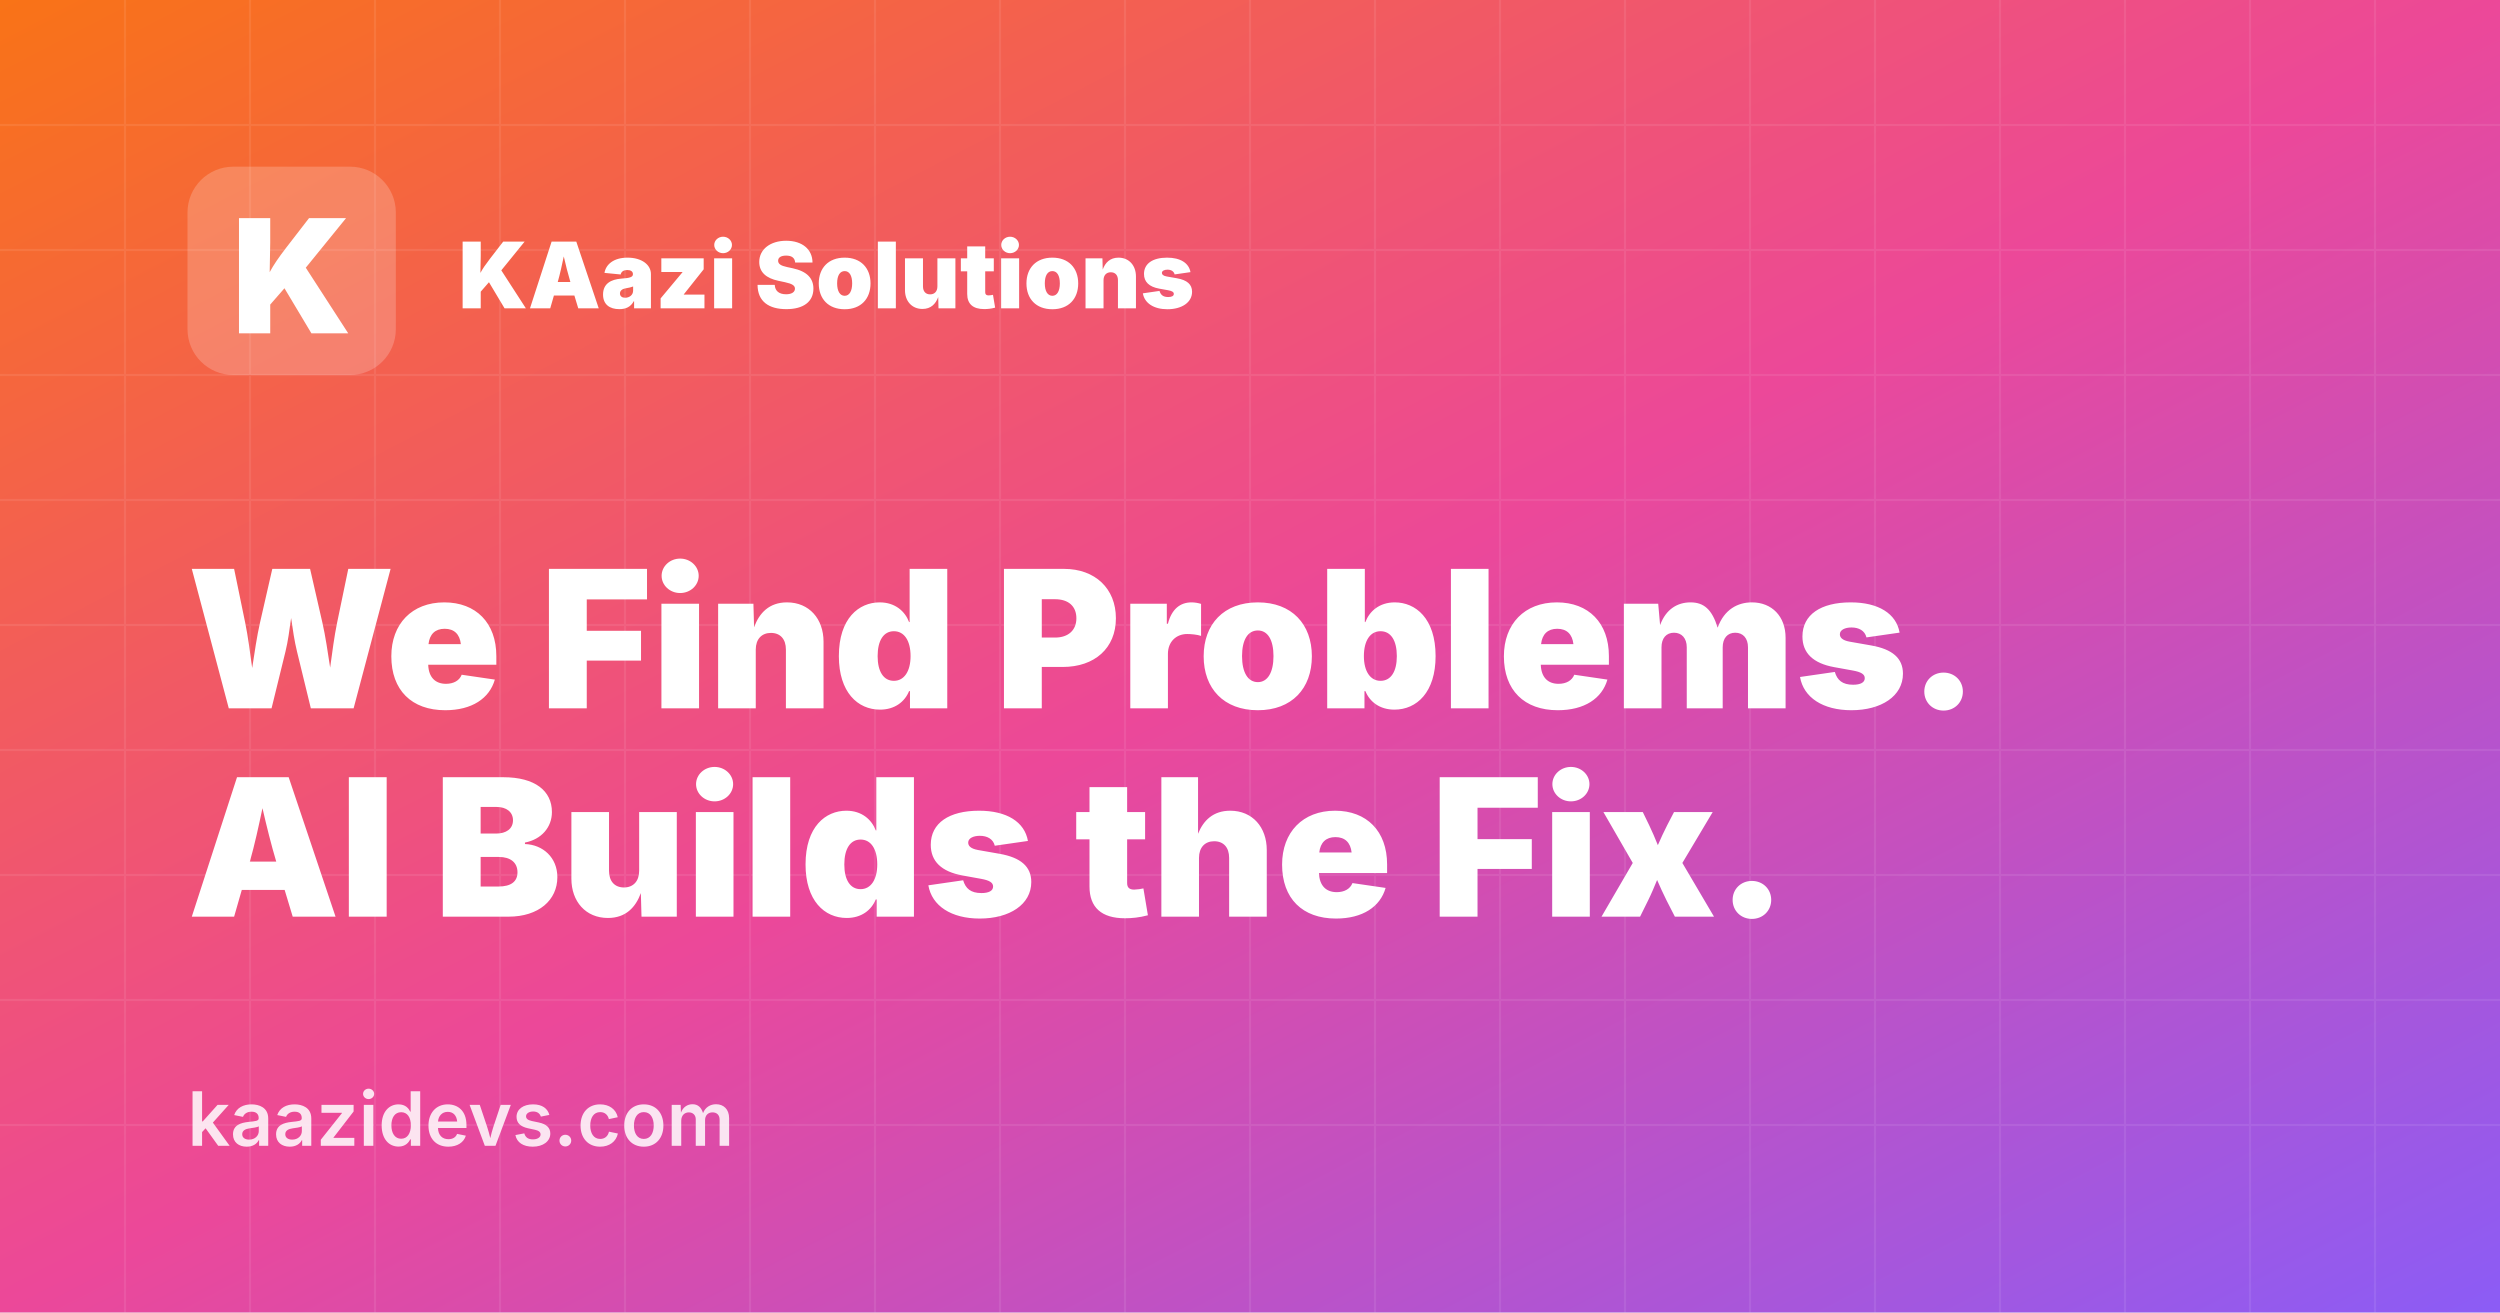
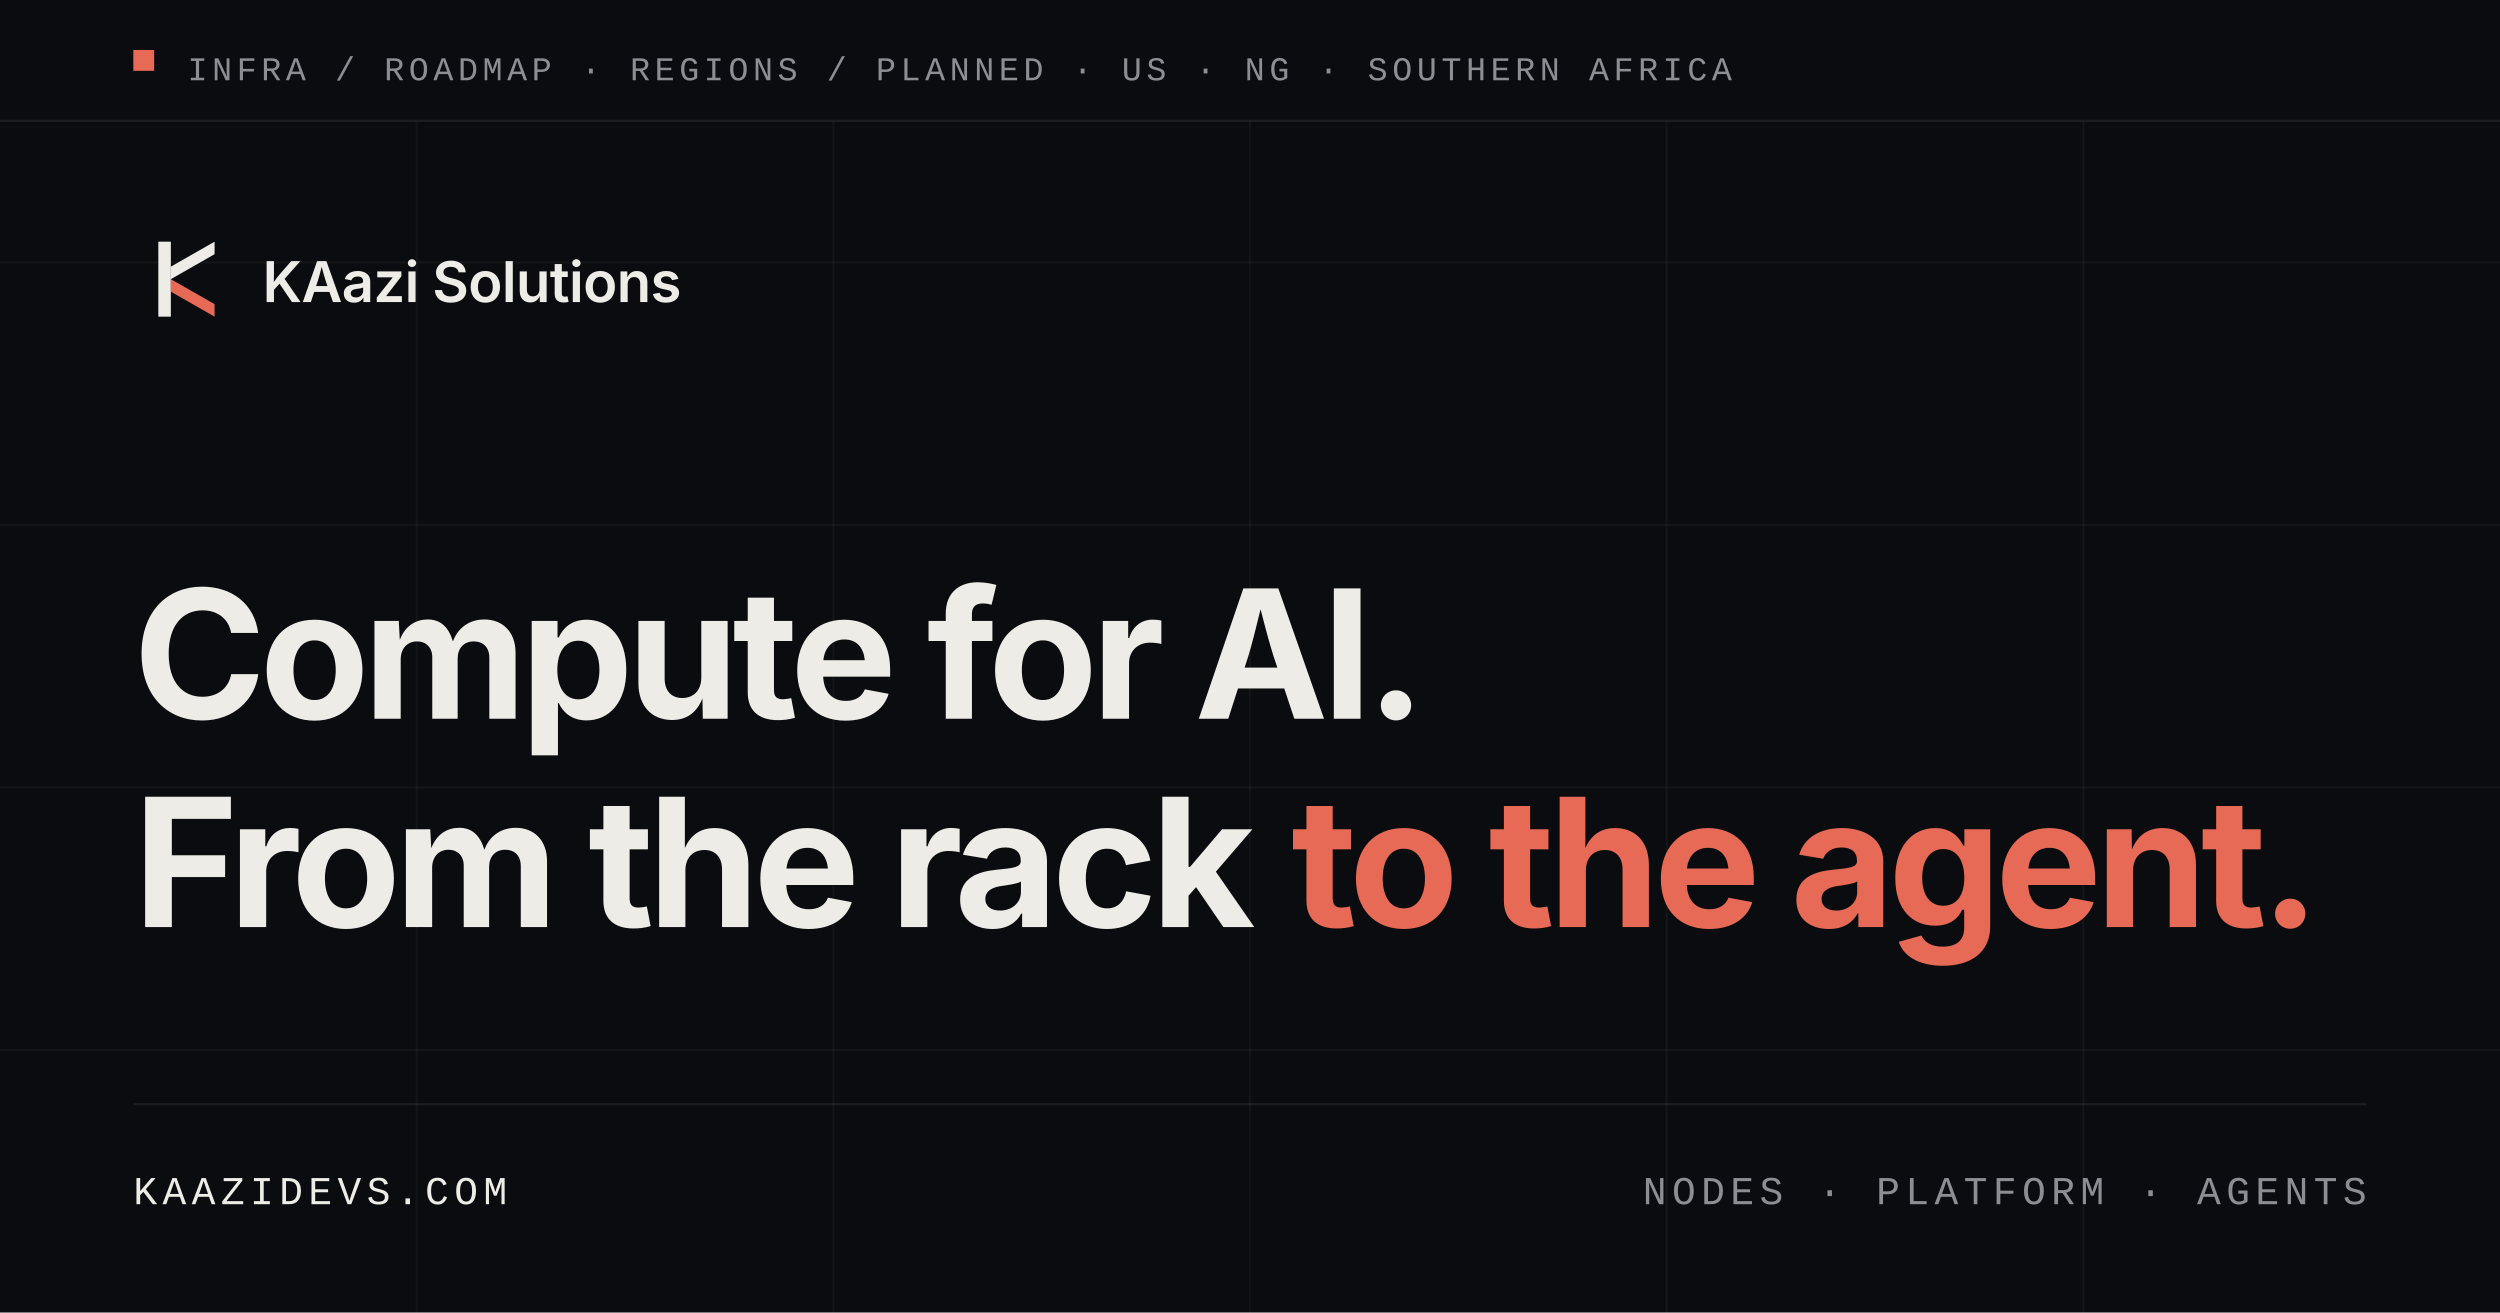
- <svg xmlns="http://www.w3.org/2000/svg" viewBox="0 0 1200 630">
-   <defs>
-     <linearGradient id="bg" x1="0" y1="0" x2="1" y2="1">
-       <stop offset="0%" stop-color="#f97316" />
-       <stop offset="50%" stop-color="#ec4899" />
-       <stop offset="100%" stop-color="#8b5cf6" />
-     </linearGradient>
-   </defs>
-   <rect width="1200" height="630" fill="url(#bg)" />
-   <g opacity="0.08" stroke="white" stroke-width="1" fill="none">
-     <path d="M0 60h1200M0 120h1200M0 180h1200M0 240h1200M0 300h1200M0 360h1200M0 420h1200M0 480h1200M0 540h1200" />
-     <path d="M60 0v630M120 0v630M180 0v630M240 0v630M300 0v630M360 0v630M420 0v630M480 0v630M540 0v630M600 0v630M660 0v630M720 0v630M780 0v630M840 0v630M900 0v630M960 0v630M1020 0v630M1080 0v630M1140 0v630" />
+ <svg xmlns="http://www.w3.org/2000/svg" width="1200" height="630" viewBox="0 0 1200 630" role="img" aria-label="KAazi Solutions — Compute for AI. From the rack to the agent.">
+   <rect width="1200" height="630" fill="#0B0C0F" />
+   <g stroke="#EDECE6" stroke-opacity="0.04" stroke-width="1" fill="none">
+     <path d="M0 126h1200M0 252h1200M0 378h1200M0 504h1200" />
+     <path d="M200 0v630M400 0v630M600 0v630M800 0v630M1000 0v630" />
  </g>
-   <rect x="90" y="80" width="100" height="100" rx="22" fill="white" fill-opacity="0.2" />
-   <text x="140" y="160" font-family="system-ui, -apple-system, 'Inter', sans-serif" font-size="76" font-weight="900" fill="white" text-anchor="middle">K</text>
-   <text x="220" y="148" font-family="system-ui, -apple-system, 'Inter', sans-serif" font-size="44" font-weight="900" fill="white">KAazi Solutions</text>
-   <text x="90" y="340" font-family="system-ui, -apple-system, 'Inter', sans-serif" font-size="92" font-weight="900" fill="white">We Find Problems.</text>
-   <text x="90" y="440" font-family="system-ui, -apple-system, 'Inter', sans-serif" font-size="92" font-weight="900" fill="white">AI Builds the Fix.</text>
-   <text x="90" y="550" font-family="system-ui, -apple-system, 'Inter', sans-serif" font-size="36" font-weight="600" fill="rgba(255,255,255,0.85)">kaazidevs.com</text>
+   <rect x="0" y="0" width="1200" height="58" fill="#0B0C0F" />
+   <rect x="64" y="24" width="10" height="10" fill="#E66A55" />
+   <text x="90" y="34" font-family="'JetBrains Mono', Consolas, 'Courier New', monospace" font-size="16" letter-spacing="2.2" fill="#8C8E94" dominant-baseline="middle">INFRA / ROADMAP  ·  REGIONS / PLANNED  ·  US  ·  NG  ·  SOUTHERN AFRICA</text>
+   <path d="M0 58h1200" stroke="#EDECE6" stroke-opacity="0.08" stroke-width="1" />
+   <g transform="translate(64,110) scale(1.5)">
+     <rect x="8" y="4" width="4" height="24" fill="#EDECE6" />
+     <polygon points="12,12 26,4 26,8 12,16" fill="#EDECE6" />
+     <polygon points="12,16 26,24 26,28 12,20" fill="#E66A55" />
+   </g>
+   <text x="126" y="145" font-family="Inter, 'Segoe UI', system-ui, sans-serif" font-size="27" font-weight="600" letter-spacing="-0.3" fill="#EDECE6">KAazi Solutions</text>
+   <text x="64" y="345" font-family="Inter, 'Segoe UI', system-ui, sans-serif" font-size="86" font-weight="700" letter-spacing="-3" fill="#EDECE6">Compute for AI.</text>
+   <text x="64" y="445" font-family="Inter, 'Segoe UI', system-ui, sans-serif" font-size="86" font-weight="700" letter-spacing="-3" fill="#EDECE6">From the rack <tspan fill="#E66A55">to the agent.</tspan>
+   </text>
+   <path d="M64 530h1072" stroke="#EDECE6" stroke-opacity="0.08" stroke-width="1" />
+   <text x="64" y="578" font-family="'JetBrains Mono', Consolas, 'Courier New', monospace" font-size="19" letter-spacing="2.6" fill="#EDECE6">KAAZIDEVS.COM</text>
+   <text x="1136" y="578" text-anchor="end" font-family="'JetBrains Mono', Consolas, 'Courier New', monospace" font-size="19" letter-spacing="2.6" fill="#8C8E94">NODES · PLATFORM · AGENTS</text>
</svg>
